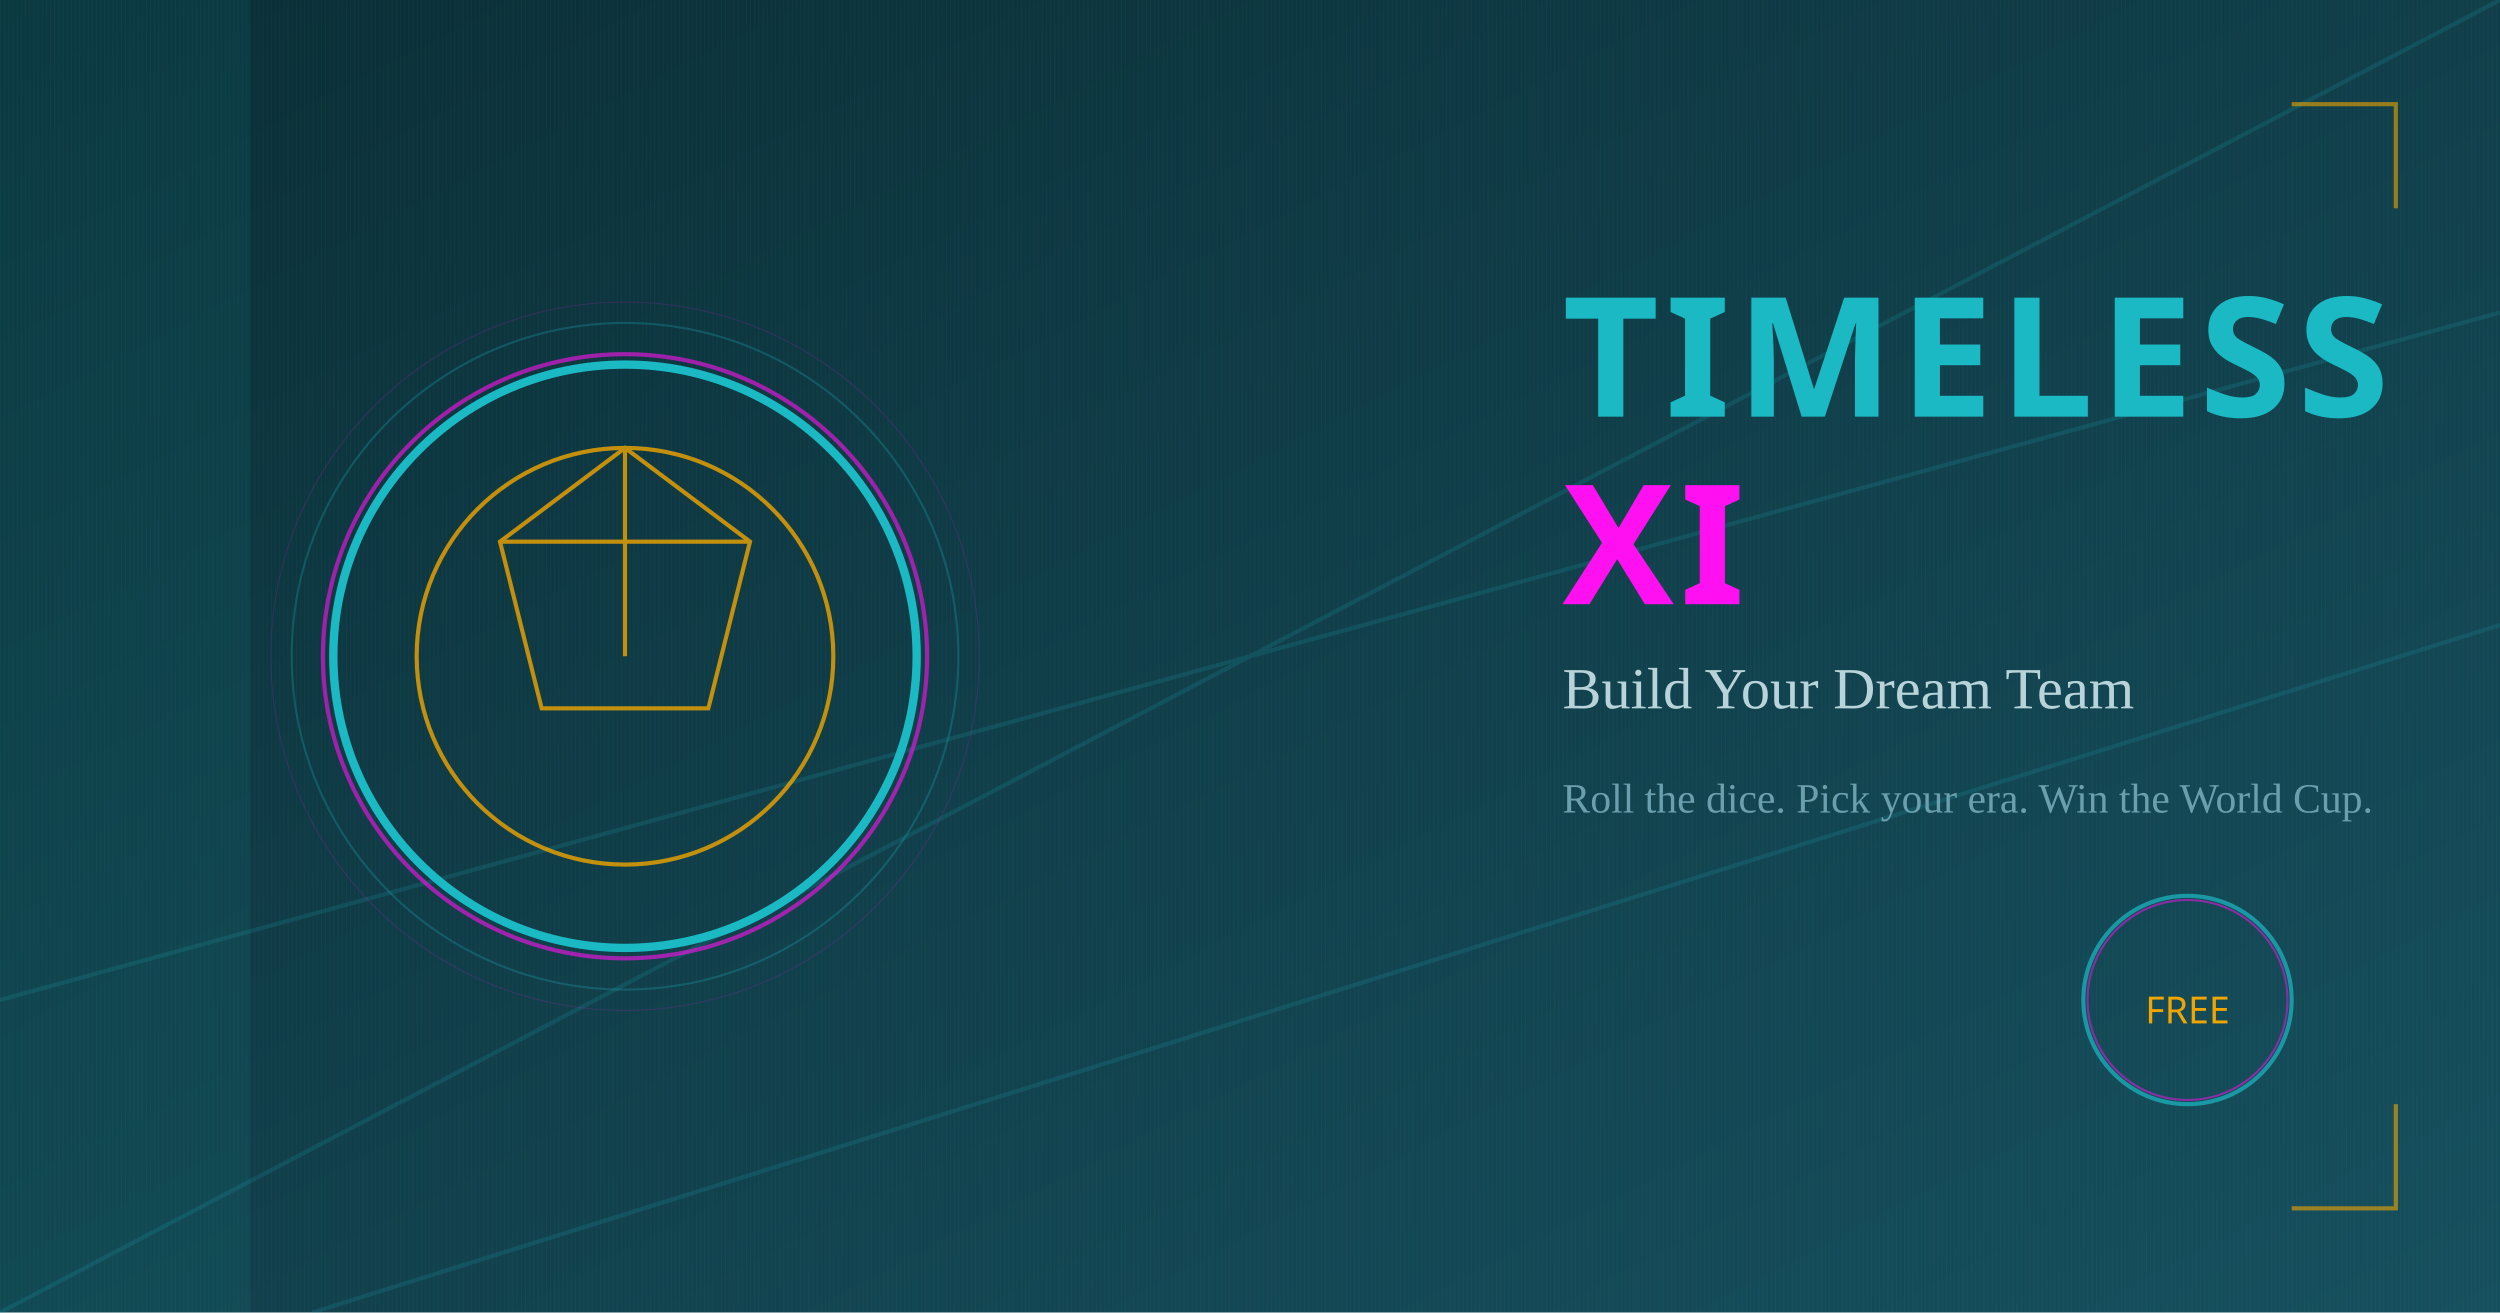
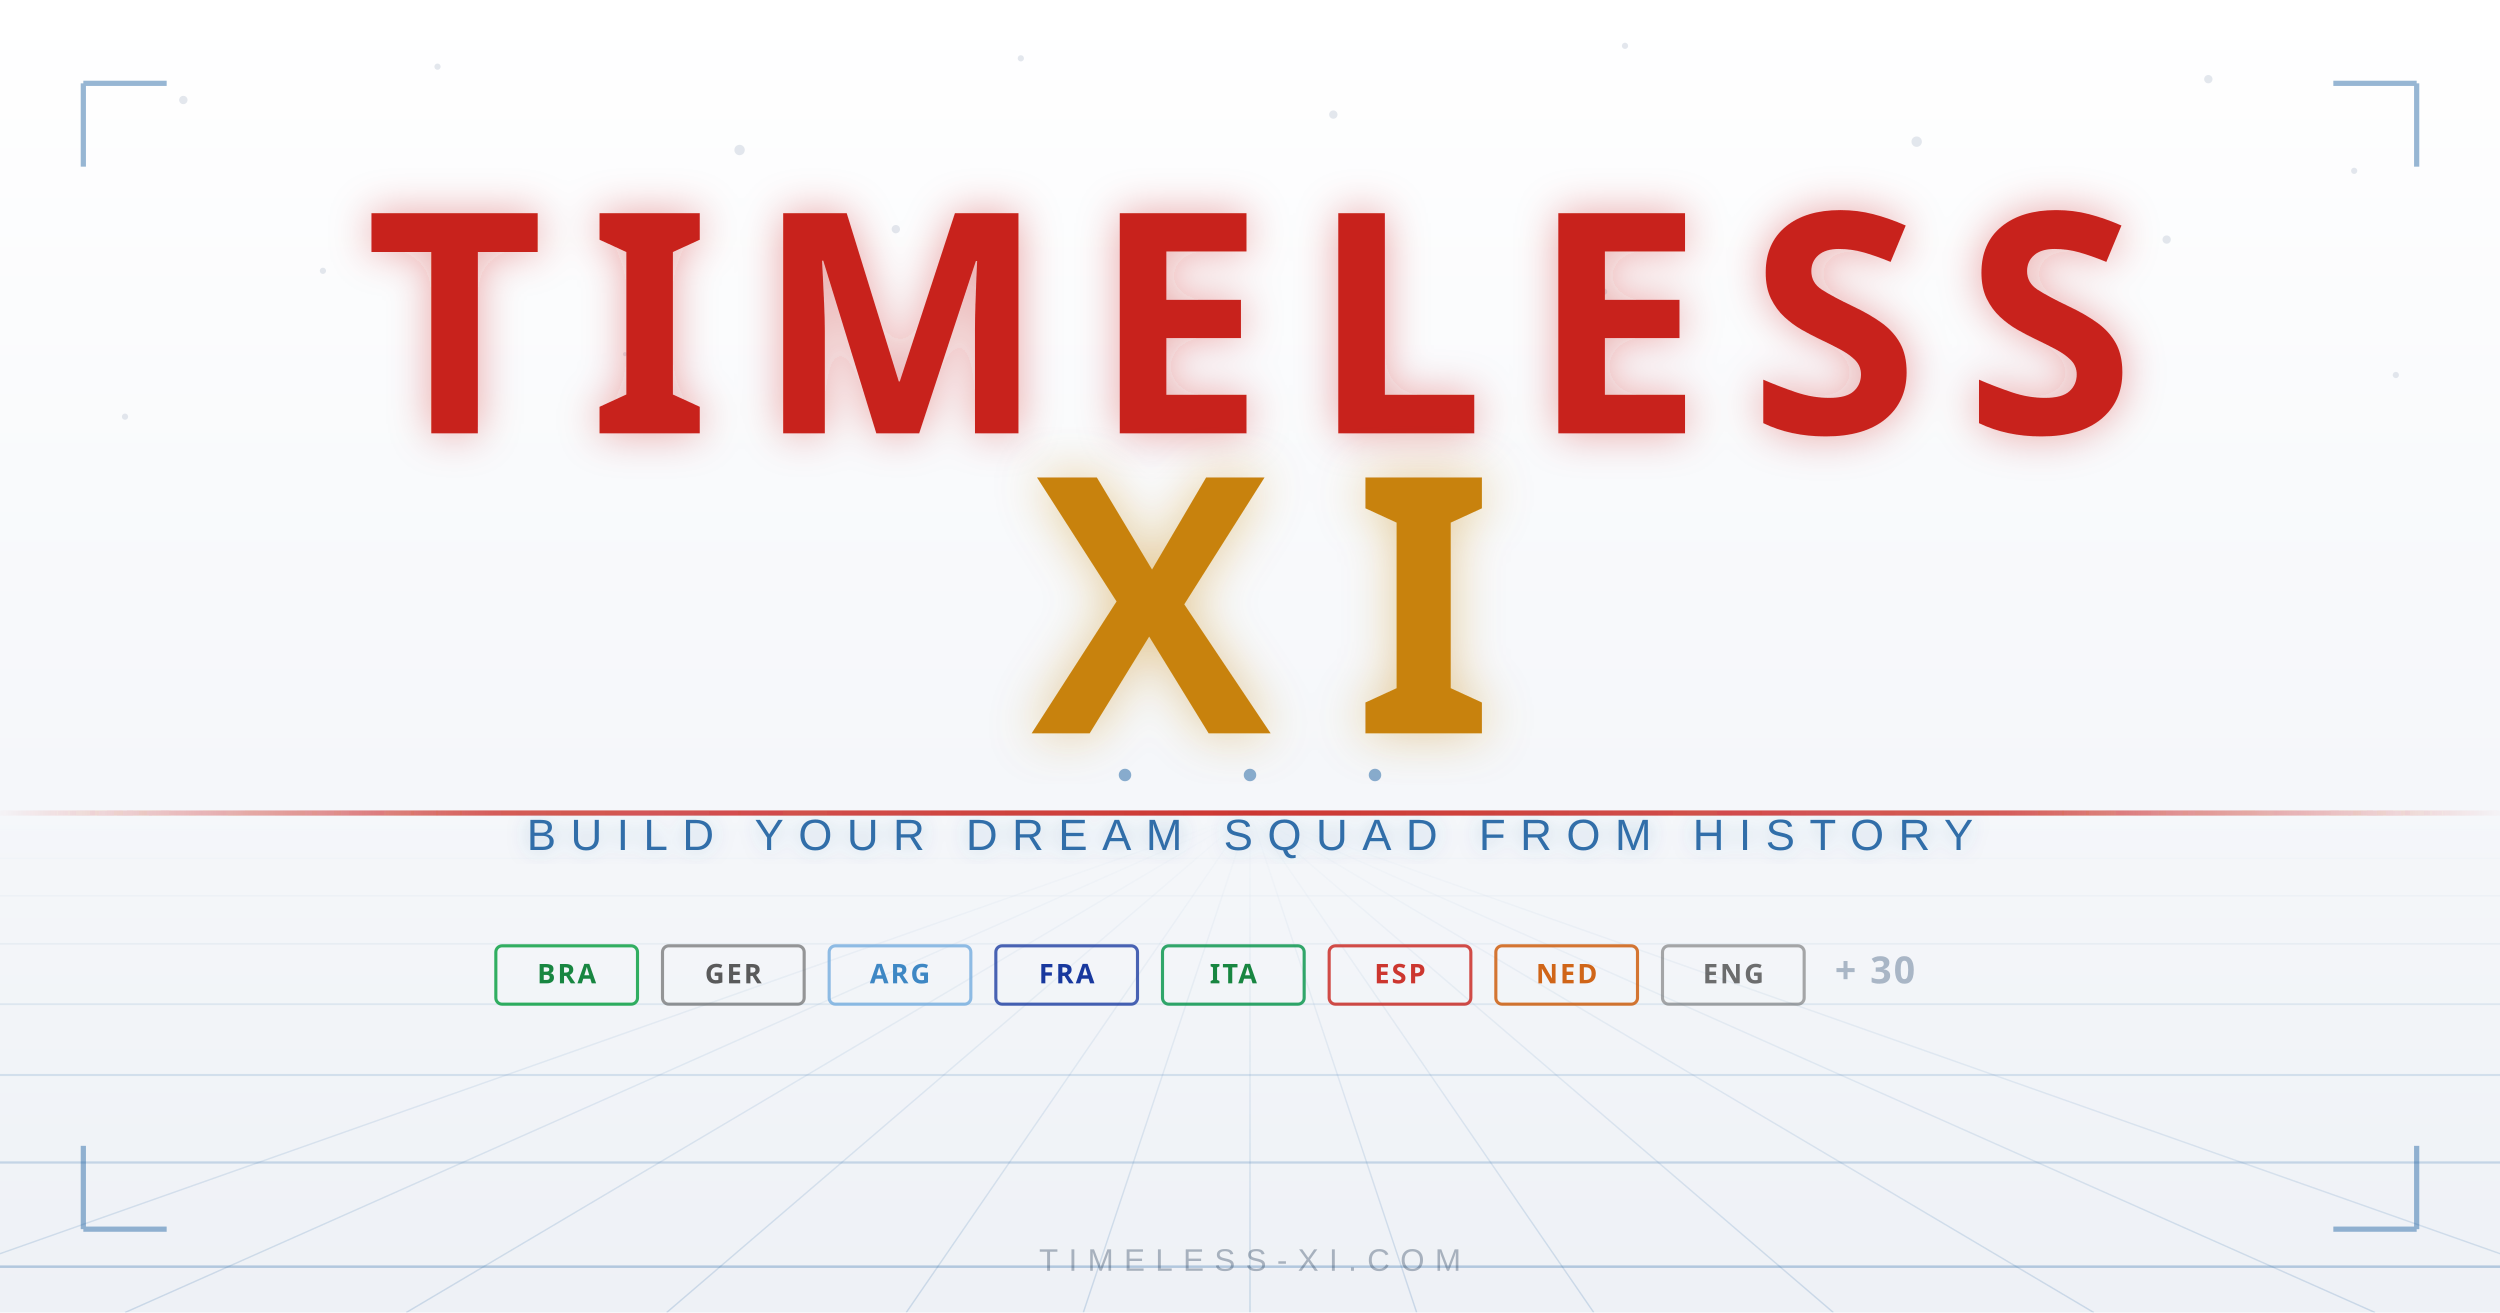
- <svg xmlns="http://www.w3.org/2000/svg" viewBox="0 0 1200 630">
+ <svg xmlns="http://www.w3.org/2000/svg" viewBox="0 0 1200 630" width="1200" height="630">
  <defs>
-     <linearGradient id="bgGrad" x1="0%" y1="0%" x2="100%" y2="100%">
-       <stop offset="0%" style="stop-color:#0B2D35;stop-opacity:1" />
-       <stop offset="100%" style="stop-color:#174F5E;stop-opacity:1" />
+     <filter id="shadow-red" x="-20%" y="-20%" width="140%" height="140%">
+       <feDropShadow dx="0" dy="0" stdDeviation="10" flood-color="#C8211A" flood-opacity="0.35" />
+     </filter>
+     <filter id="shadow-gold" x="-20%" y="-20%" width="140%" height="140%">
+       <feDropShadow dx="0" dy="0" stdDeviation="12" flood-color="#C8820A" flood-opacity="0.4" />
+     </filter>
+     <filter id="shadow-blue" x="-15%" y="-15%" width="130%" height="130%">
+       <feDropShadow dx="0" dy="0" stdDeviation="5" flood-color="#1A5FA0" flood-opacity="0.3" />
+     </filter>
+     <filter id="shadow-text" x="-5%" y="-5%" width="110%" height="110%">
+       <feDropShadow dx="1" dy="2" stdDeviation="3" flood-color="#0F1923" flood-opacity="0.12" />
+     </filter>
+     <linearGradient id="bg" x1="0" y1="0" x2="0" y2="1">
+       <stop offset="0%" stop-color="#FFFFFF" />
+       <stop offset="60%" stop-color="#F5F7FA" />
+       <stop offset="100%" stop-color="#EEF1F6" />
    </linearGradient>
-     <pattern id="scanlines" width="2" height="2" patternUnits="userSpaceOnUse">
-       <line x1="0" y1="0" x2="0" y2="2" stroke="rgba(27,185,196,0.05)" stroke-width="1" />
-     </pattern>
+     <linearGradient id="grid-fade" x1="0" y1="0" x2="0" y2="1">
+       <stop offset="0%" stop-color="white" stop-opacity="0" />
+       <stop offset="100%" stop-color="white" stop-opacity="1" />
+     </linearGradient>
+     <mask id="grid-mask">
+       <rect x="0" y="390" width="1200" height="240" fill="url(#grid-fade)" />
+     </mask>
+     <linearGradient id="horizon-line" x1="0" y1="0" x2="1" y2="0">
+       <stop offset="0%" stop-color="#C8211A" stop-opacity="0" />
+       <stop offset="20%" stop-color="#C8211A" stop-opacity="0.8" />
+       <stop offset="50%" stop-color="#C8211A" stop-opacity="1" />
+       <stop offset="80%" stop-color="#C8211A" stop-opacity="0.8" />
+       <stop offset="100%" stop-color="#C8211A" stop-opacity="0" />
+     </linearGradient>
  </defs>
-   <rect width="1200" height="630" fill="url(#bgGrad)" />
-   <rect width="1200" height="630" fill="url(#scanlines)" />
-   <g opacity="0.15">
-     <line x1="0" y1="630" x2="1200" y2="0" stroke="#1BB9C4" stroke-width="2" />
-     <line x1="150" y1="630" x2="1200" y2="300" stroke="#1BB9C4" stroke-width="2" />
-     <line x1="0" y1="480" x2="1200" y2="150" stroke="#1BB9C4" stroke-width="2" />
+   <rect width="1200" height="630" fill="url(#bg)" />
+   <g fill="#C8D0DC" opacity="0.5">
+     <circle cx="88" cy="48" r="2" />
+     <circle cx="210" cy="32" r="1.5" />
+     <circle cx="355" cy="72" r="2.5" />
+     <circle cx="490" cy="28" r="1.5" />
+     <circle cx="640" cy="55" r="2" />
+     <circle cx="780" cy="22" r="1.5" />
+     <circle cx="920" cy="68" r="2.5" />
+     <circle cx="1060" cy="38" r="2" />
+     <circle cx="1130" cy="82" r="1.5" />
+     <circle cx="155" cy="130" r="1.5" />
+     <circle cx="430" cy="110" r="2" />
+     <circle cx="770" cy="140" r="1.5" />
+     <circle cx="1040" cy="115" r="2" />
+     <circle cx="60" cy="200" r="1.5" />
+     <circle cx="1150" cy="180" r="1.5" />
+     <circle cx="300" cy="170" r="1" />
+     <circle cx="900" cy="160" r="1" />
  </g>
-   <rect x="0" y="0" width="120" height="630" fill="#1BB9C4" opacity="0.08" />
-   <circle cx="300" cy="315" r="140" fill="none" stroke="#1BB9C4" stroke-width="4" />
-   <circle cx="300" cy="315" r="145" fill="none" stroke="#FF10F0" stroke-width="2" opacity="0.6" />
-   <g stroke="#F0A500" stroke-width="2" fill="none" opacity="0.8">
-     <circle cx="300" cy="315" r="100" />
-     <path d="M 300 215 L 360 260 L 340 340 L 260 340 L 240 260 Z" />
-     <line x1="300" y1="215" x2="300" y2="315" />
-     <line x1="240" y1="260" x2="360" y2="260" />
+   <g mask="url(#grid-mask)">
+     <g stroke="#1A5FA0" fill="none">
+       <line x1="0" y1="398" x2="1200" y2="398" stroke-width="0.5" opacity="0.15" />
+       <line x1="0" y1="412" x2="1200" y2="412" stroke-width="0.6" opacity="0.18" />
+       <line x1="0" y1="430" x2="1200" y2="430" stroke-width="0.7" opacity="0.2" />
+       <line x1="0" y1="453" x2="1200" y2="453" stroke-width="0.8" opacity="0.22" />
+       <line x1="0" y1="482" x2="1200" y2="482" stroke-width="0.9" opacity="0.25" />
+       <line x1="0" y1="516" x2="1200" y2="516" stroke-width="1" opacity="0.28" />
+       <line x1="0" y1="558" x2="1200" y2="558" stroke-width="1.1" opacity="0.3" />
+       <line x1="0" y1="608" x2="1200" y2="608" stroke-width="1.2" opacity="0.32" />
+     </g>
+     <g stroke="#1A5FA0" fill="none" stroke-width="0.7" opacity="0.18">
+       <line x1="600" y1="390" x2="-80" y2="630" />
+       <line x1="600" y1="390" x2="60" y2="630" />
+       <line x1="600" y1="390" x2="195" y2="630" />
+       <line x1="600" y1="390" x2="320" y2="630" />
+       <line x1="600" y1="390" x2="435" y2="630" />
+       <line x1="600" y1="390" x2="520" y2="630" />
+       <line x1="600" y1="390" x2="600" y2="630" />
+       <line x1="600" y1="390" x2="680" y2="630" />
+       <line x1="600" y1="390" x2="765" y2="630" />
+       <line x1="600" y1="390" x2="880" y2="630" />
+       <line x1="600" y1="390" x2="1005" y2="630" />
+       <line x1="600" y1="390" x2="1140" y2="630" />
+       <line x1="600" y1="390" x2="1280" y2="630" />
+     </g>
  </g>
-   <circle cx="300" cy="315" r="160" fill="none" stroke="#1BB9C4" stroke-width="1" opacity="0.25" />
-   <circle cx="300" cy="315" r="170" fill="none" stroke="#FF10F0" stroke-width="0.5" opacity="0.15" />
-   <g font-family="Oswald, sans-serif" font-weight="700" text-anchor="middle" letter-spacing="3">
-     <text x="750" y="200" font-size="80" fill="#1BB9C4" text-anchor="start">TIMELESS</text>
-     <text x="750" y="290" font-size="80" fill="#FF10F0" text-anchor="start">XI</text>
+   <rect x="0" y="389" width="1200" height="2.5" fill="url(#horizon-line)" filter="url(#shadow-red)" opacity="0.9" />
+   <g stroke="#1A5FA0" stroke-width="2.5" fill="none" opacity="0.45">
+     <path d="M 40 40 L 40 80 M 40 40 L 80 40" />
+     <path d="M 1160 40 L 1160 80 M 1160 40 L 1120 40" />
+     <path d="M 40 590 L 40 550 M 40 590 L 80 590" />
+     <path d="M 1160 590 L 1160 550 M 1160 590 L 1120 590" />
  </g>
-   <text x="750" y="340" font-family="Source Sans 3, sans-serif" font-size="28" fill="#B8D4DA" text-anchor="start">
-     Build Your Dream Team
-   </text>
-   <text x="750" y="390" font-family="Source Sans 3, sans-serif" font-size="20" fill="#6B9FAD" text-anchor="start">
-     Roll the dice. Pick your era. Win the World Cup.
-   </text>
-   <g stroke="#F0A500" stroke-width="2" fill="none" opacity="0.6">
-     <path d="M 1100 50 L 1150 50 L 1150 100" />
-     <path d="M 1100 580 L 1150 580 L 1150 530" />
+   <text x="600" y="208" text-anchor="middle" font-family="'Arial Black', 'Impact', 'Haettenschweiler', sans-serif" font-size="148" font-weight="900" letter-spacing="22" fill="#C8211A" filter="url(#shadow-red)">TIMELESS</text>
+   <text x="606" y="352" text-anchor="middle" font-family="'Arial Black', 'Impact', 'Haettenschweiler', sans-serif" font-size="172" font-weight="900" letter-spacing="40" fill="#C8820A" filter="url(#shadow-gold)">XI</text>
+   <g fill="#1A5FA0" opacity="0.5">
+     <circle cx="540" cy="372" r="3" />
+     <circle cx="600" cy="372" r="3" />
+     <circle cx="660" cy="372" r="3" />
  </g>
-   <circle cx="1050" cy="480" r="50" fill="none" stroke="#1BB9C4" stroke-width="2" opacity="0.7" />
-   <circle cx="1050" cy="480" r="48" fill="none" stroke="#FF10F0" stroke-width="1" opacity="0.5" />
-   <text x="1050" y="485" font-family="Oswald, sans-serif" font-size="18" fill="#F0A500" text-anchor="middle" dominant-baseline="middle">FREE</text>
+   <text x="600" y="408" text-anchor="middle" font-family="'Arial', 'Helvetica Neue', sans-serif" font-size="21" font-weight="400" letter-spacing="7" fill="#1A5FA0" filter="url(#shadow-blue)" opacity="0.9">BUILD YOUR DREAM SQUAD FROM HISTORY</text>
+   <g font-family="'Arial Black', 'Impact', sans-serif" font-size="13" font-weight="900" letter-spacing="1" text-anchor="middle">
+     <rect x="238" y="454" width="68" height="28" rx="3" fill="none" stroke="#009C3B" stroke-width="1.5" opacity="0.8" />
+     <text x="272" y="472" fill="#007A2E" opacity="0.9">BRA</text>
+     <rect x="318" y="454" width="68" height="28" rx="3" fill="none" stroke="#555555" stroke-width="1.5" opacity="0.6" />
+     <text x="352" y="472" fill="#333333" opacity="0.8">GER</text>
+     <rect x="398" y="454" width="68" height="28" rx="3" fill="none" stroke="#74ACDF" stroke-width="1.5" opacity="0.8" />
+     <text x="432" y="472" fill="#2A7BBF" opacity="0.9">ARG</text>
+     <rect x="478" y="454" width="68" height="28" rx="3" fill="none" stroke="#002395" stroke-width="1.5" opacity="0.7" />
+     <text x="512" y="472" fill="#002395" opacity="0.9">FRA</text>
+     <rect x="558" y="454" width="68" height="28" rx="3" fill="none" stroke="#009246" stroke-width="1.5" opacity="0.8" />
+     <text x="592" y="472" fill="#007A2E" opacity="0.9">ITA</text>
+     <rect x="638" y="454" width="68" height="28" rx="3" fill="none" stroke="#C8211A" stroke-width="1.5" opacity="0.8" />
+     <text x="672" y="472" fill="#C8211A" opacity="0.9">ESP</text>
+     <rect x="718" y="454" width="68" height="28" rx="3" fill="none" stroke="#CC5500" stroke-width="1.5" opacity="0.8" />
+     <text x="752" y="472" fill="#CC5500" opacity="0.9">NED</text>
+     <rect x="798" y="454" width="68" height="28" rx="3" fill="none" stroke="#555555" stroke-width="1.5" opacity="0.5" />
+     <text x="832" y="472" fill="#333333" opacity="0.7">ENG</text>
+     <text x="900" y="472" fill="#8A9BB0" font-size="18" opacity="0.7">+ 30</text>
+   </g>
+   <text x="600" y="610" text-anchor="middle" font-family="'Arial', 'Helvetica Neue', sans-serif" font-size="15" letter-spacing="5" fill="#3D5168" opacity="0.4">TIMELESS-XI.COM</text>
</svg>
